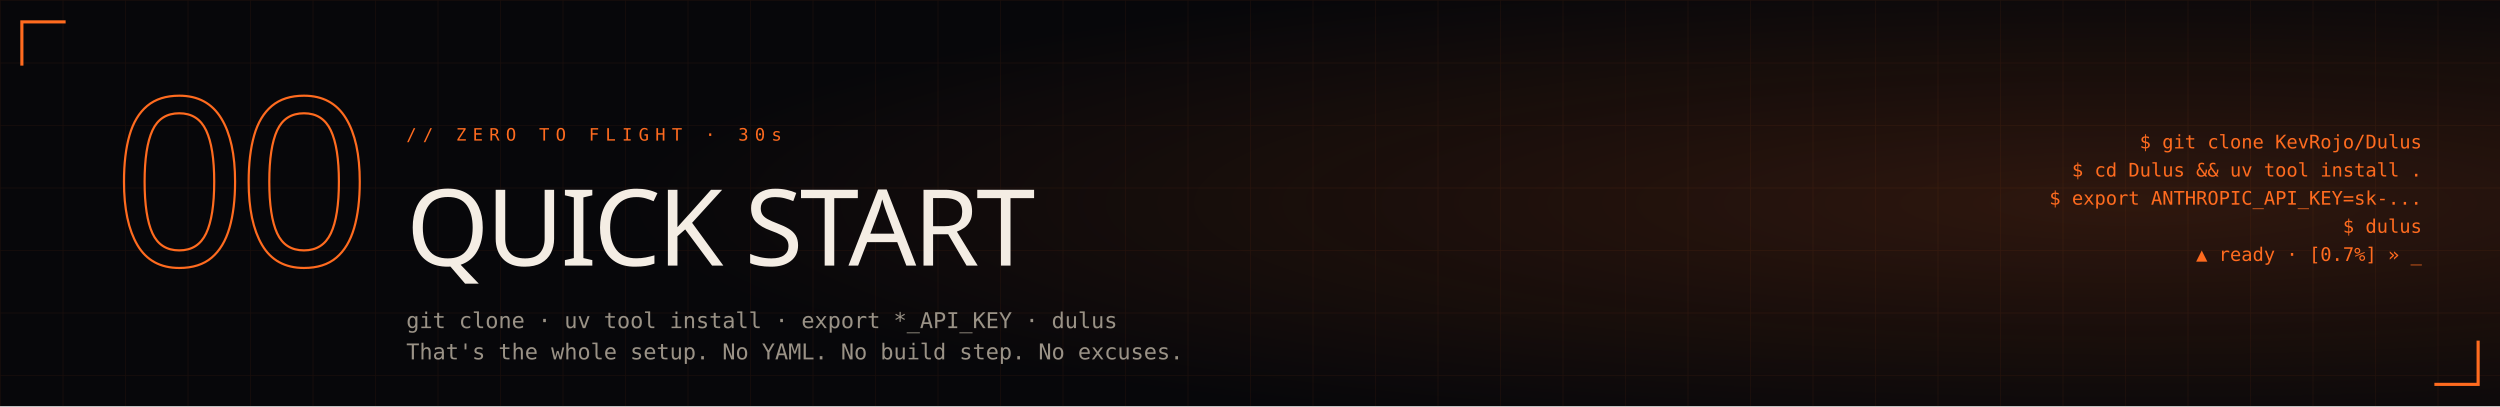
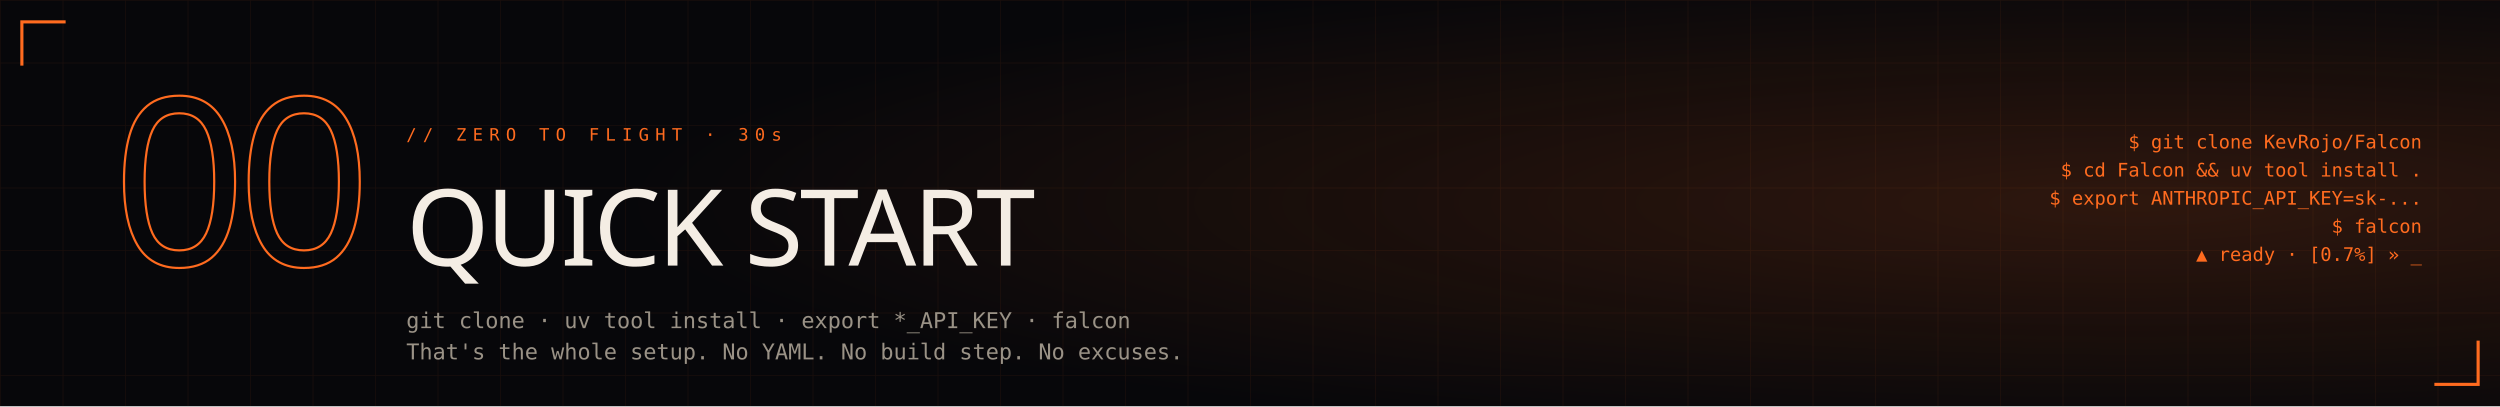
<svg xmlns="http://www.w3.org/2000/svg" viewBox="0 0 1600 260" width="1600" height="260" font-family="'JetBrains Mono',monospace">
  <defs>
    <pattern id="g" width="40" height="40" patternUnits="userSpaceOnUse">
      <path d="M 40 0 L 0 0 0 40" fill="none" stroke="#ff6b1f" stroke-opacity="0.07" />
    </pattern>
    <radialGradient id="gl" cx="85%" cy="50%" r="60%">
      <stop offset="0%" stop-color="#ff6b1f" stop-opacity="0.16" />
      <stop offset="100%" stop-color="#ff6b1f" stop-opacity="0" />
    </radialGradient>
  </defs>
  <rect width="1600" height="260" fill="#07070a" />
  <rect width="1600" height="260" fill="url(#g)" />
  <rect width="1600" height="260" fill="url(#gl)" />
  <g stroke="#ff6b1f" stroke-width="2" fill="none">
    <path d="M 14 42 L 14 14 L 42 14" />
    <path d="M 1558 246 L 1586 246 L 1586 218" />
  </g>
  <text x="72" y="170" font-family="'Archivo Black',Impact,sans-serif" font-size="150" fill="none" stroke="#ff6b1f" stroke-width="1.4" letter-spacing="-6">00</text>
  <g transform="translate(260,0)">
    <text x="0" y="90" font-size="11" letter-spacing="4" fill="#ff6b1f">// ZERO TO FLIGHT · 30s</text>
    <text x="0" y="170" font-family="'Archivo Black',Impact,sans-serif" font-size="68" fill="#f4ede4" letter-spacing="-2">QUICK START</text>
-     <text x="0" y="210" font-size="14" fill="#9a9286">git clone · uv tool install · export *_API_KEY · dulus</text>
+     <text x="0" y="210" font-size="14" fill="#9a9286">git clone · uv tool install · export *_API_KEY · falcon</text>
    <text x="0" y="230" font-size="14" fill="#9a9286">That's the whole setup. No YAML. No build step. No excuses.</text>
  </g>
  <g font-size="12" fill="#ff6b1f" font-family="'JetBrains Mono',monospace">
-     <text x="1550" y="95" text-anchor="end">$ git clone KevRojo/Dulus</text>
-     <text x="1550" y="113" text-anchor="end">$ cd Dulus &amp;&amp; uv tool install .</text>
+     <text x="1550" y="95" text-anchor="end">$ git clone KevRojo/Falcon</text>
+     <text x="1550" y="113" text-anchor="end">$ cd Falcon &amp;&amp; uv tool install .</text>
    <text x="1550" y="131" text-anchor="end">$ export ANTHROPIC_API_KEY=sk-...</text>
-     <text x="1550" y="149" text-anchor="end">$ dulus</text>
+     <text x="1550" y="149" text-anchor="end">$ falcon</text>
    <text x="1550" y="167" text-anchor="end">▲ ready · [0.7%] » _</text>
  </g>
</svg>
